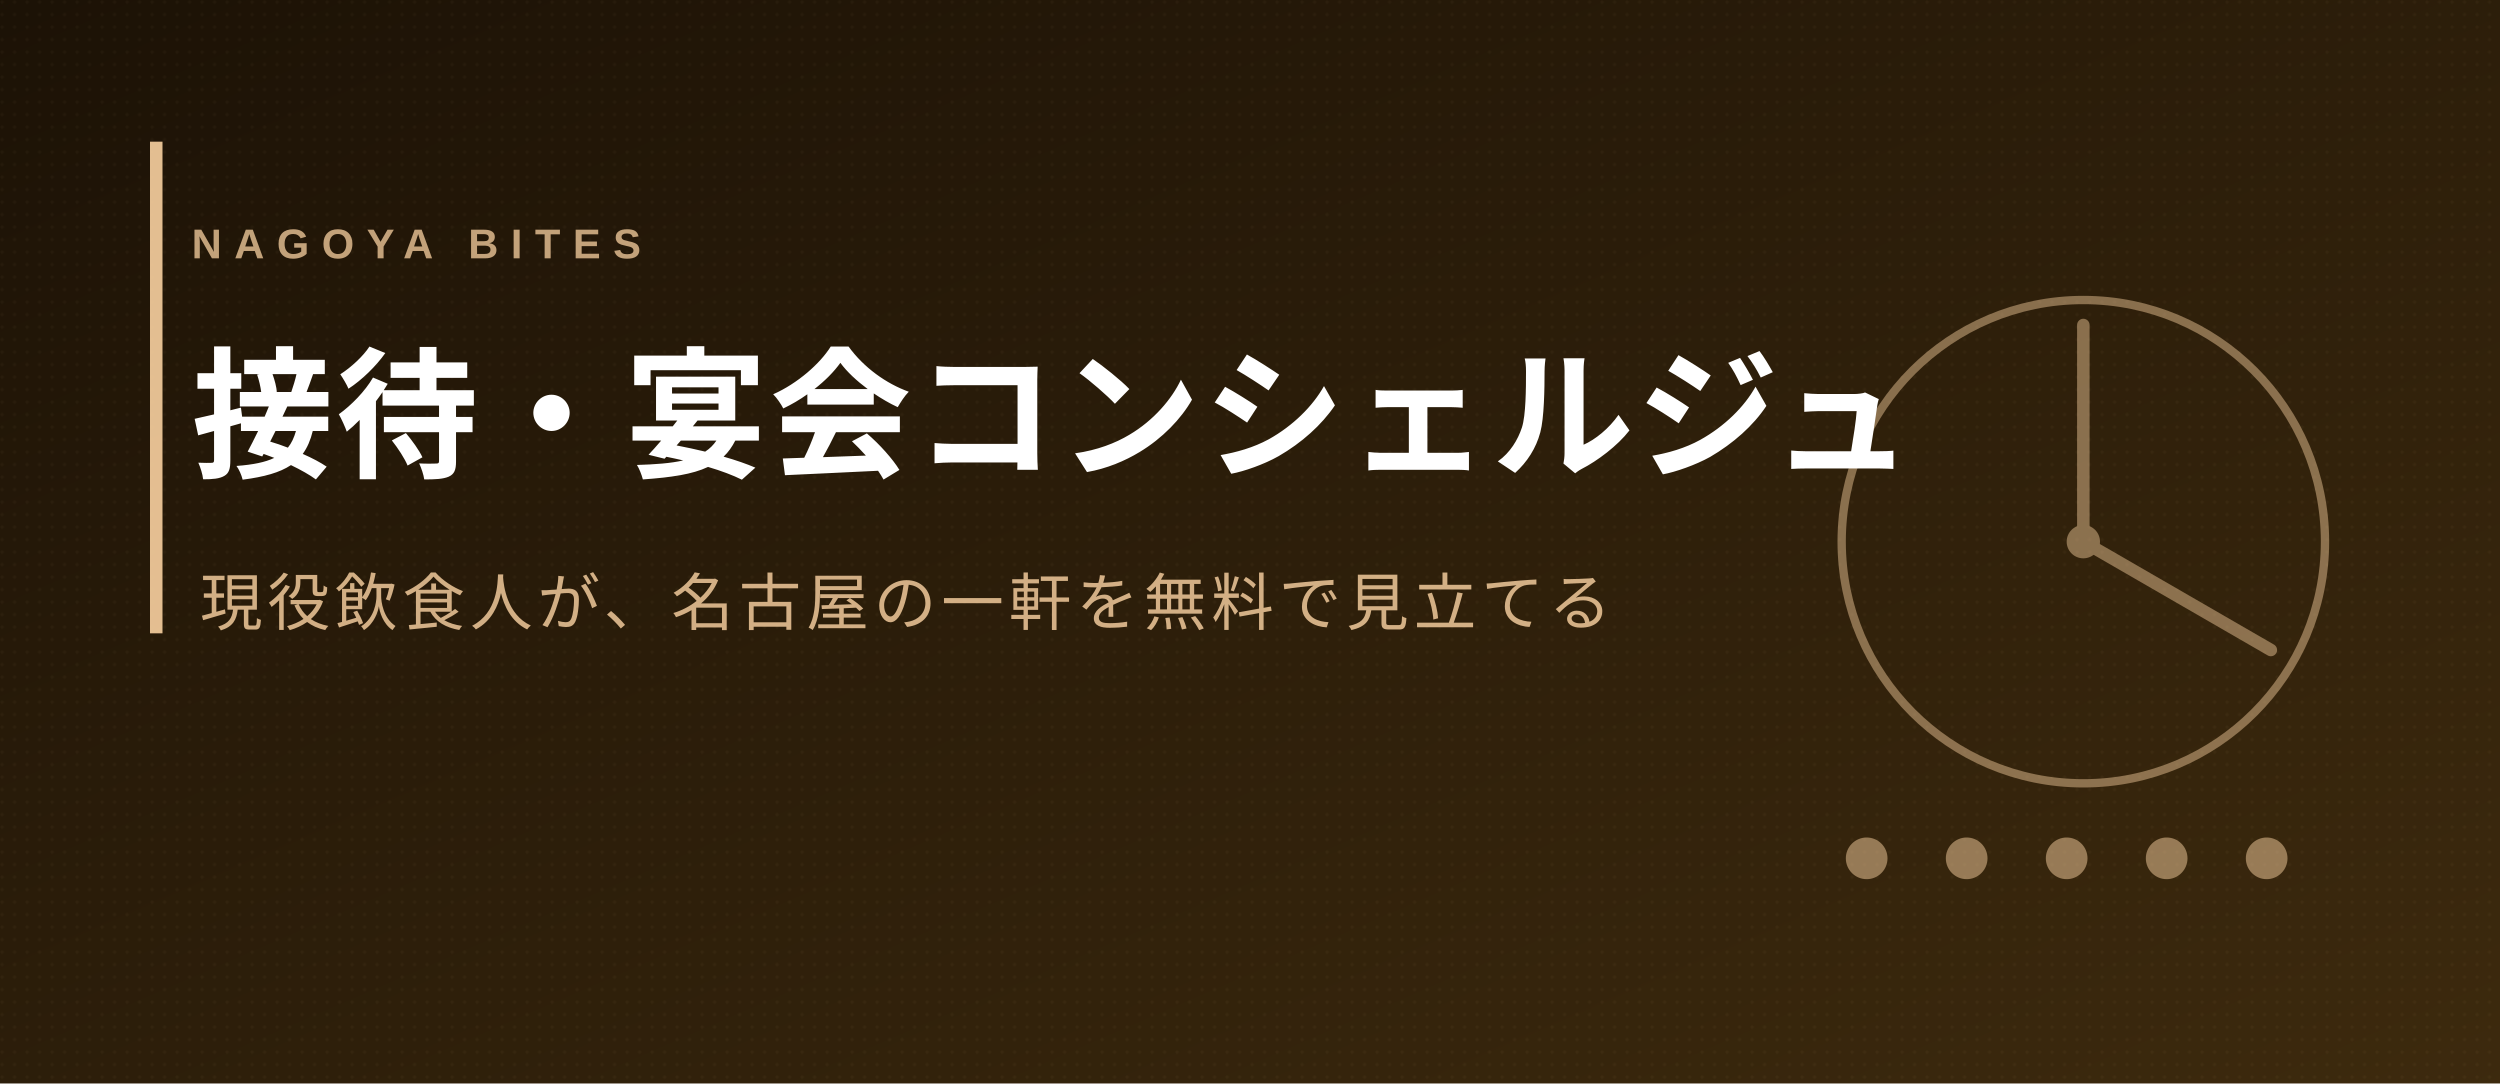
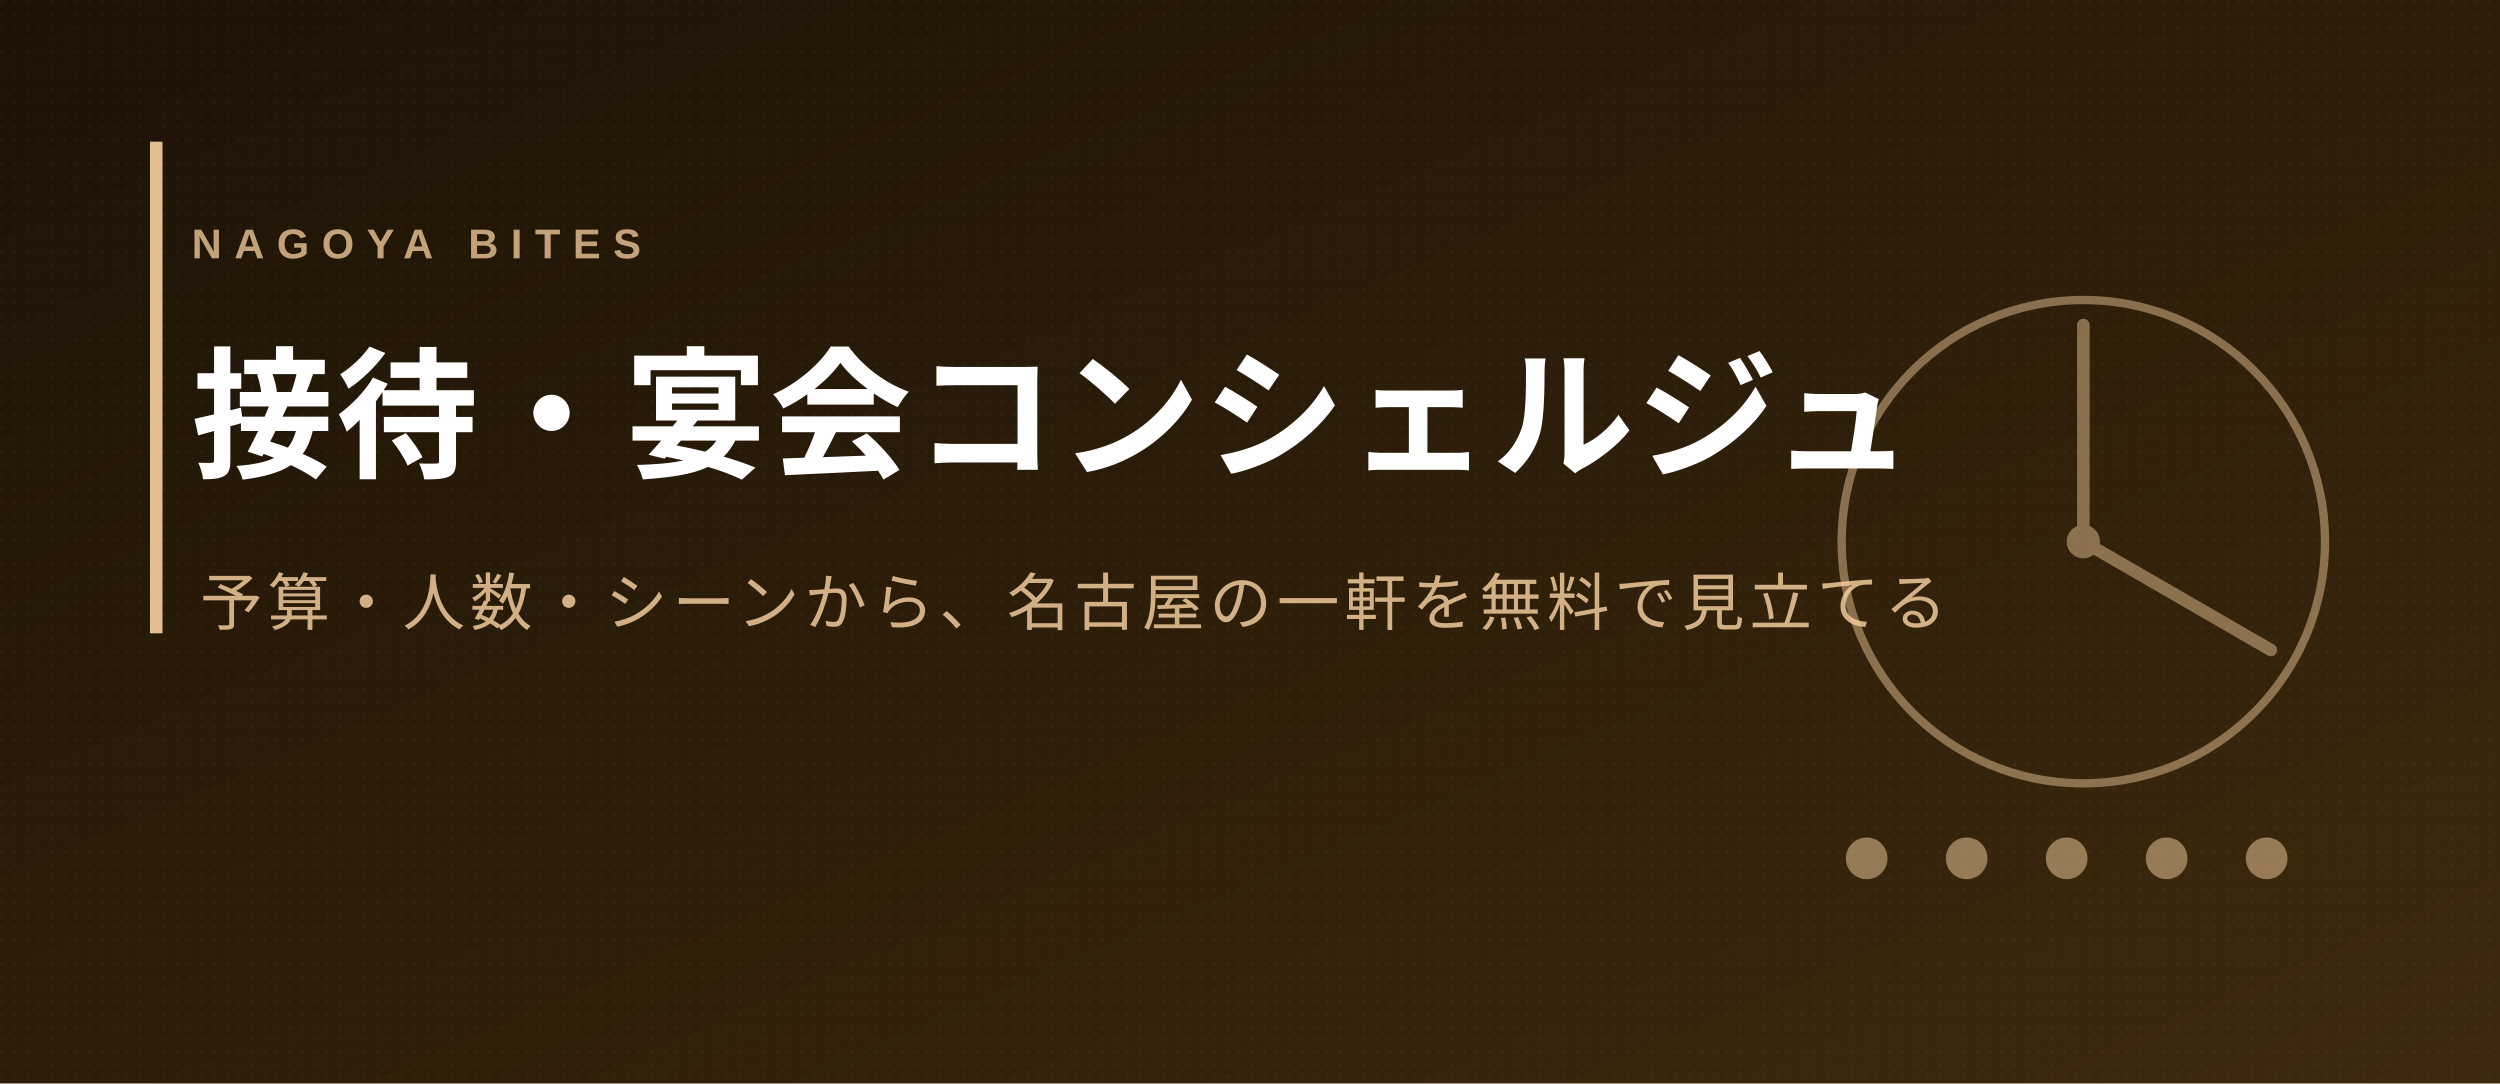
<svg xmlns="http://www.w3.org/2000/svg" viewBox="0 0 600 260" width="600" height="260" role="img" aria-label="名古屋 接待・宴会コンシェルジュ">
  <defs>
    <linearGradient id="bg" x1="0" y1="0" x2="1" y2="1">
      <stop offset="0%" stop-color="#1c1206" />
      <stop offset="100%" stop-color="#5e4216" />
    </linearGradient>
    <pattern id="grain" width="3" height="3" patternUnits="userSpaceOnUse">
      <rect width="3" height="3" fill="#1c1206" />
      <circle cx="0.5" cy="0.5" r="0.4" fill="#f8d0a0" opacity="0.06" />
    </pattern>
  </defs>
  <rect width="600" height="260" fill="url(#bg)" />
  <rect width="600" height="260" fill="url(#grain)" opacity=".5" />
  <g opacity=".45" fill="none" stroke="#f8d0a0" stroke-width="2">
    <circle cx="500" cy="130" r="58" />
    <path d="M500 130 L500 78 M500 130 L545 156" stroke-width="3" stroke-linecap="round" />
    <circle cx="500" cy="130" r="4" fill="#f8d0a0" stroke="none" />
  </g>
  <g opacity=".5" fill="#f8d0a0">
    <circle cx="448" cy="206" r="5" />
    <circle cx="472" cy="206" r="5" />
    <circle cx="496" cy="206" r="5" />
    <circle cx="520" cy="206" r="5" />
    <circle cx="544" cy="206" r="5" />
  </g>
  <rect x="36" y="34" width="3" height="118" fill="#f8d0a0" opacity=".9" />
  <text x="46" y="62" fill="#f8d0a0" opacity=".75" font-family="'Helvetica Neue', Arial, sans-serif" font-size="10" font-weight="700" letter-spacing="0.3em">NAGOYA BITES</text>
  <text x="46" y="112" fill="#fff" font-family="'Hiragino Mincho ProN','Yu Mincho','Noto Serif JP',serif" font-size="34" font-weight="700" letter-spacing="0.02em">接待・宴会コンシェルジュ</text>
-   <text x="48" y="150" fill="#f8d0a0" opacity=".82" font-family="'Hiragino Mincho ProN','Yu Mincho','Noto Serif JP',serif" font-size="15" letter-spacing="0.08em">現役飲食人が、名古屋の一軒を無料で見立てる</text>
+   <text x="48" y="150" fill="#f8d0a0" opacity=".82" font-family="'Hiragino Mincho ProN','Yu Mincho','Noto Serif JP',serif" font-size="15" letter-spacing="0.08em">予算・人数・シーンから、名古屋の一軒を無料で見立てる</text>
</svg>
